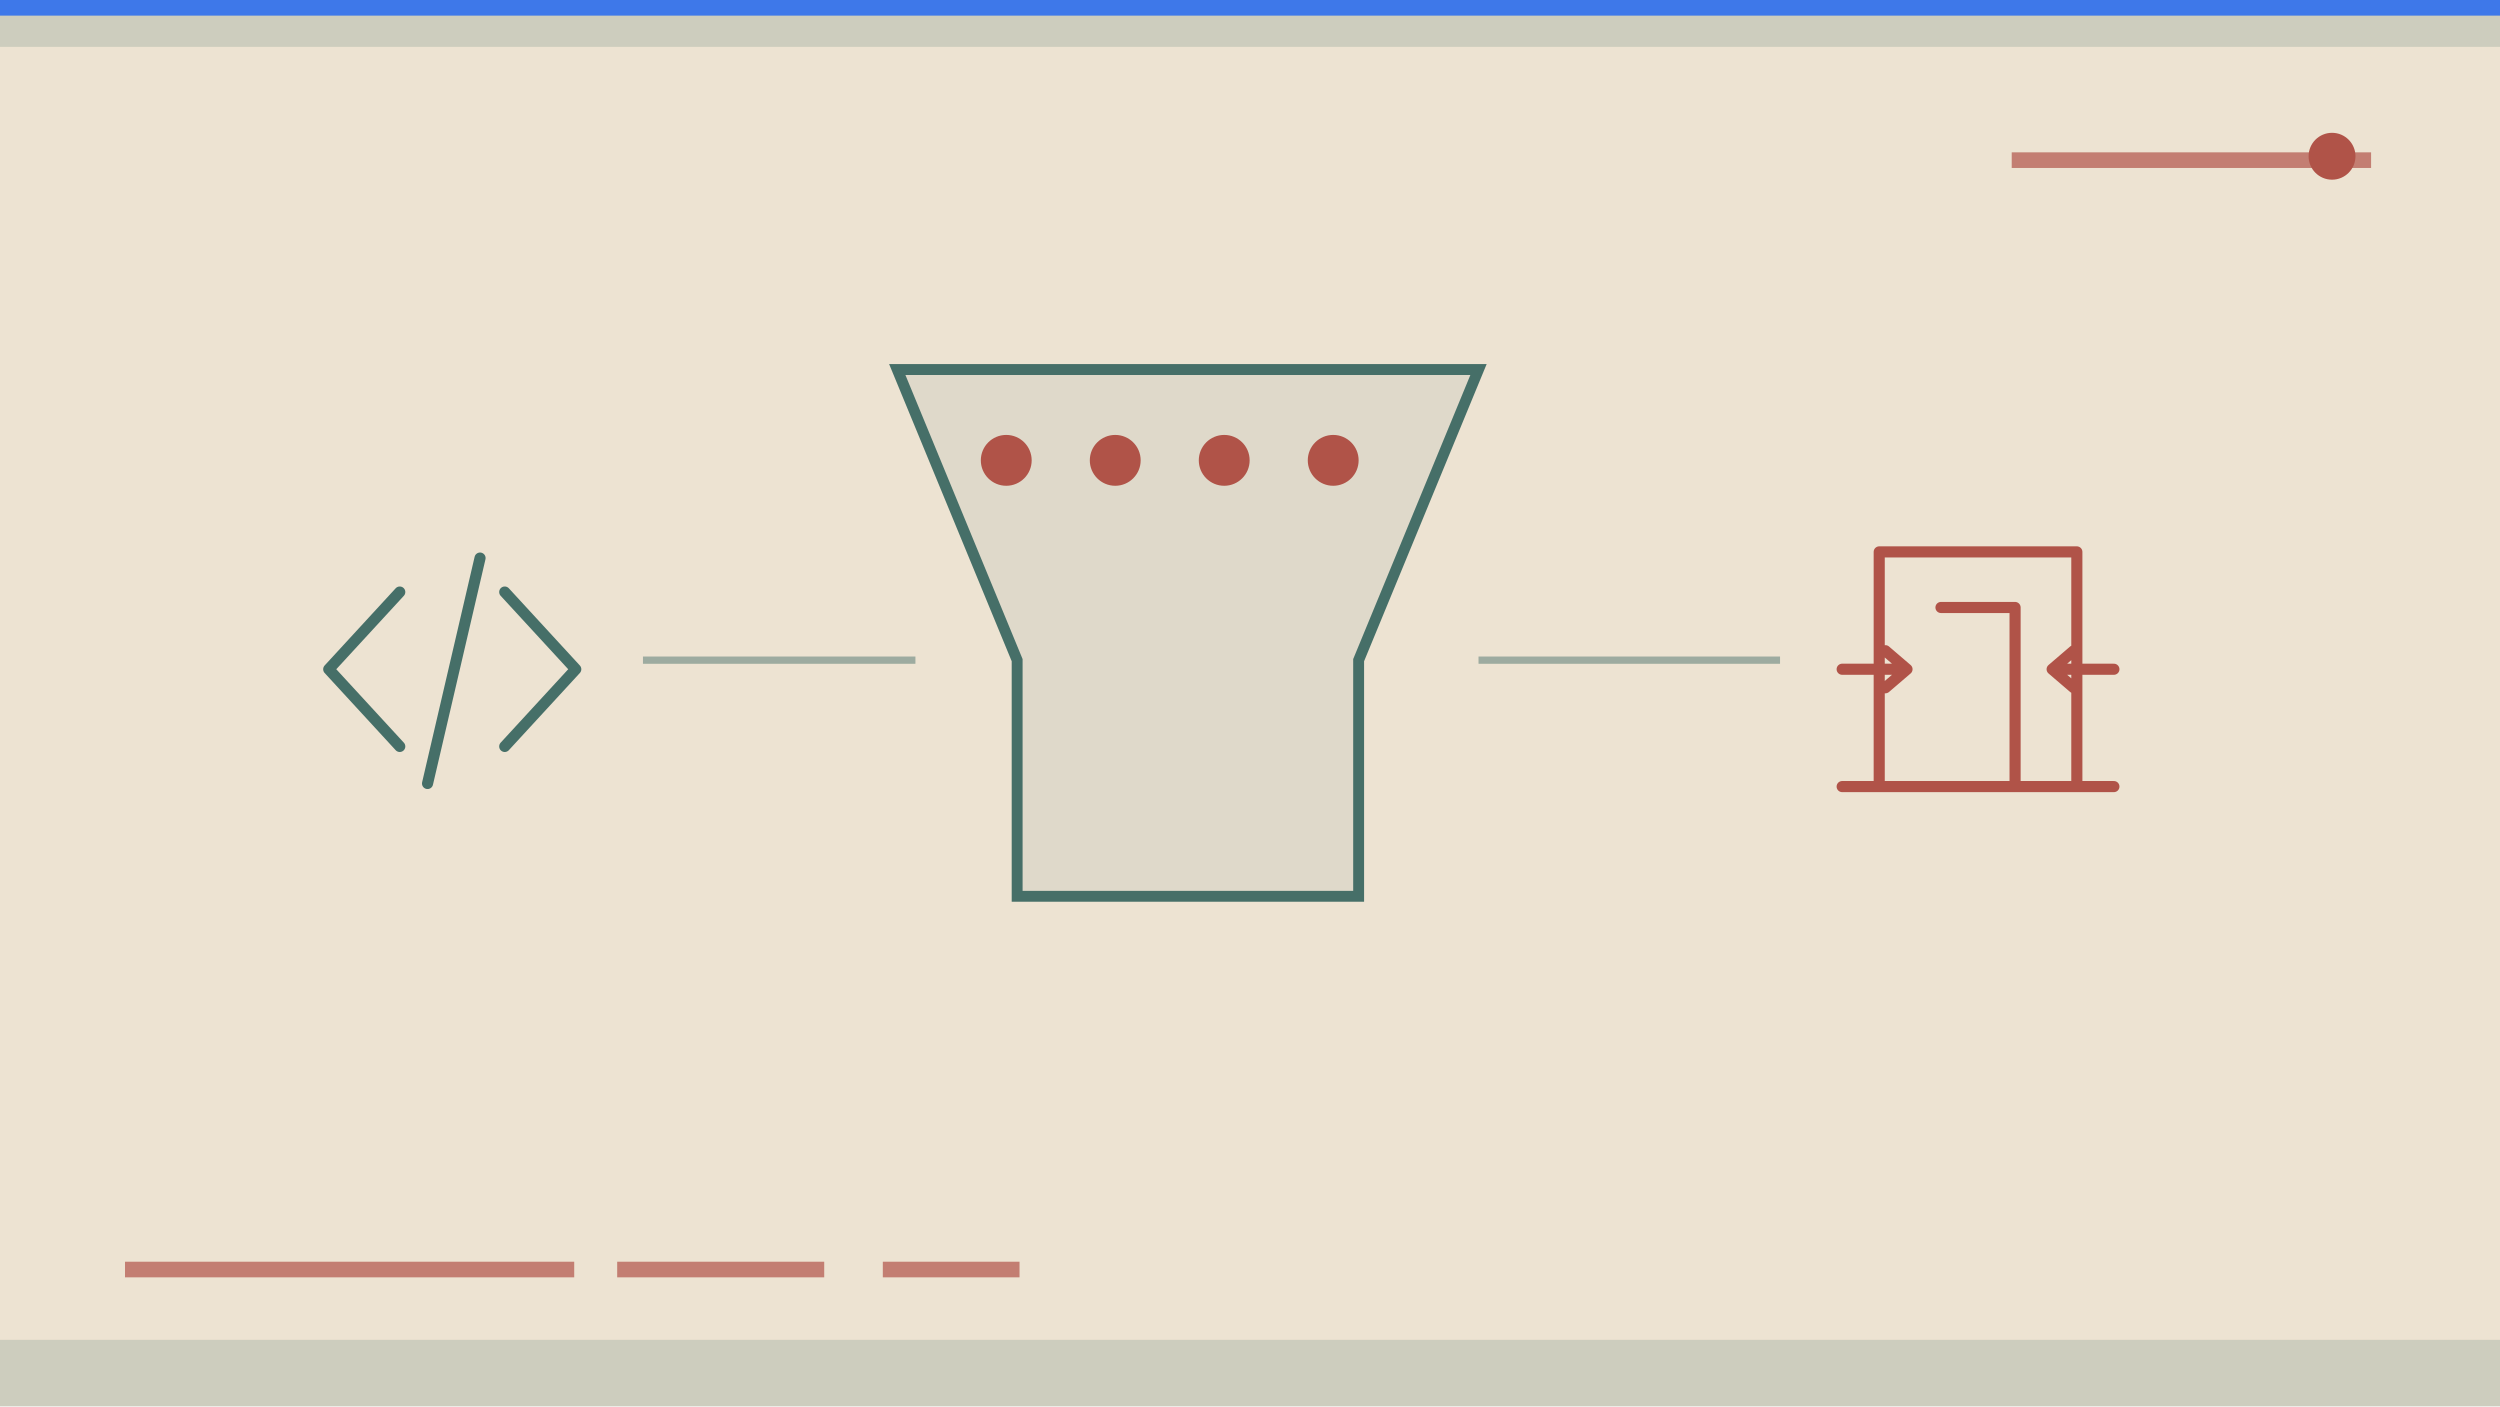
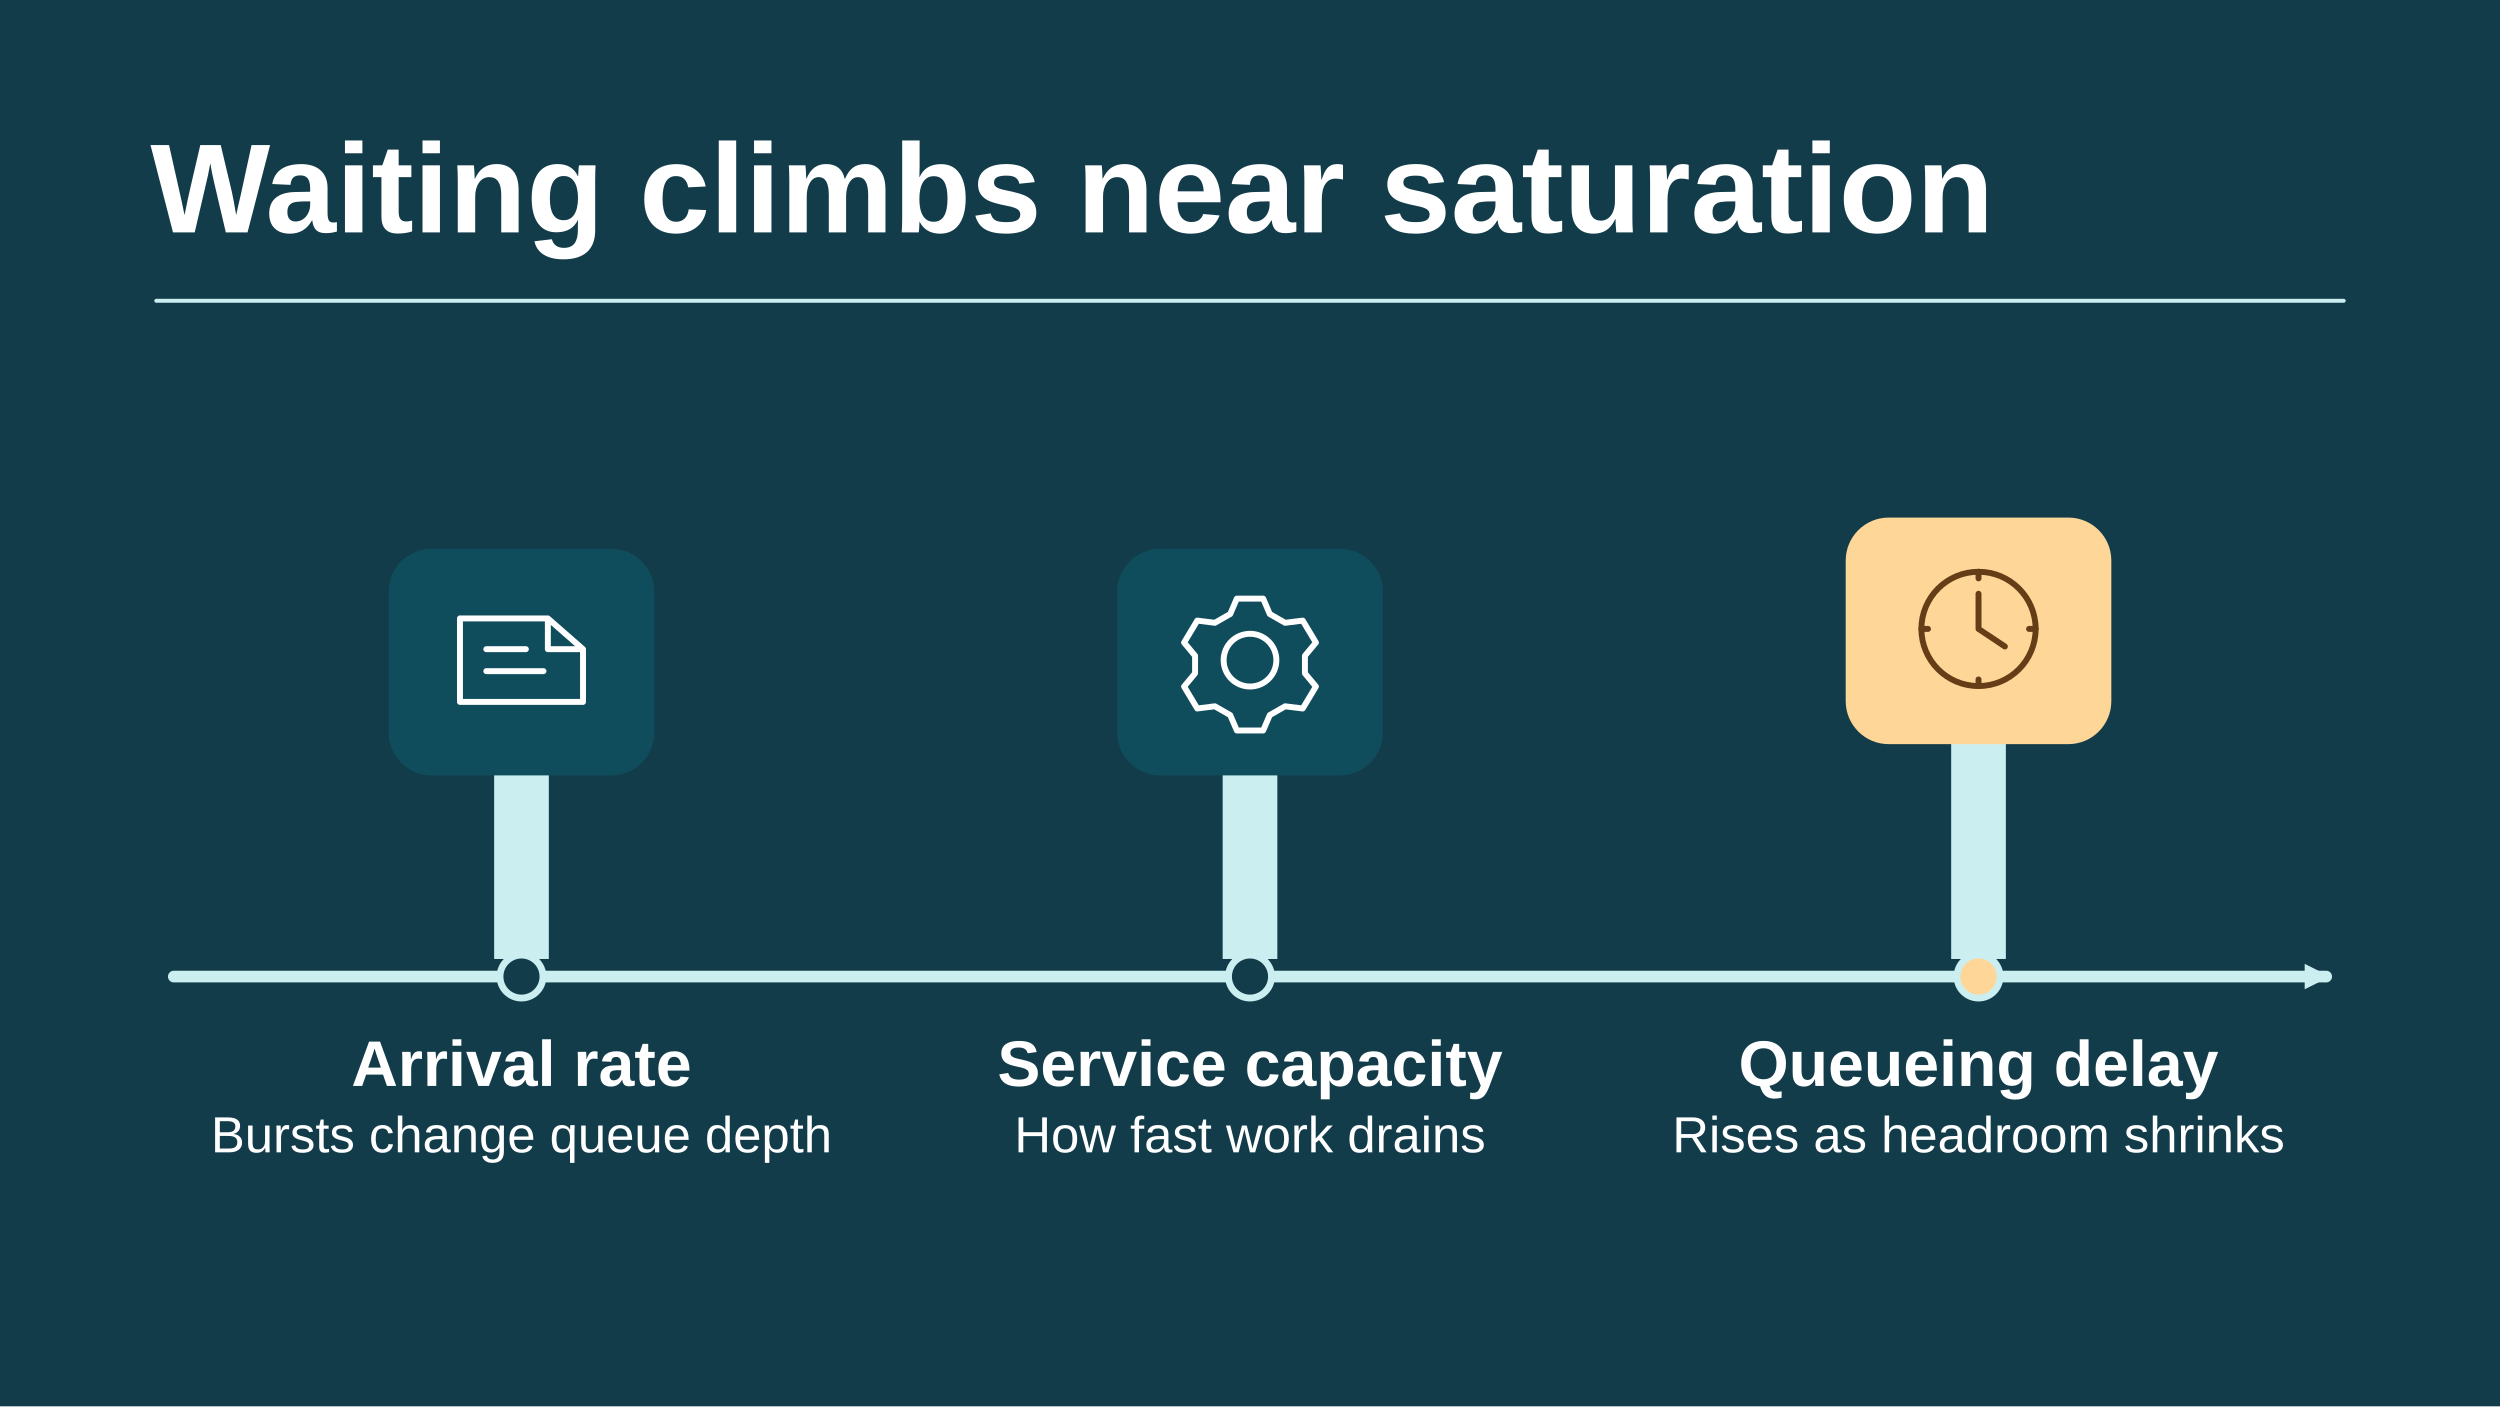
- <svg xmlns="http://www.w3.org/2000/svg" viewBox="0 0 1280 720" width="1280" height="720" role="img" aria-label="Conceptual illustration for Queueing Theory for Engineers: How Utilisation and Variability Shape Waits: Requests, Queue, Capacity." preserveAspectRatio="xMidYMid meet" data-article-art="queueing-theory-for-engineers" data-art-scene="throttle" data-composition="instrument-panel">
-   <defs>
-     <clipPath id="cpcover-queueing-theory-for-engineers">
-       <rect width="1280" height="720" />
-     </clipPath>
-   </defs>
-   <g clip-path="url(#cpcover-queueing-theory-for-engineers)">
-     <rect width="1280" height="720" fill="#ede3d2" />
-     <g transform="translate(0 0) scale(2)">
-       <path d="M0 0H640V12H0zM0 343H640V360H0z" fill="#466f68" opacity=".19" />
-       <path d="M32 325h115m11 0h53m15 0h35M515 41h92" stroke="#b05348" stroke-width="4" opacity=".7" />
-       <circle cx="597" cy="40" r="6" fill="#b05348" />
-       <path d="M0 0h640v4H0z" fill="#2f6fed" opacity=".9" />
-       <g transform="translate(53 76) scale(0.93)">
-         <g transform="translate(25 60) scale(0.85)">
-           <g fill="none" stroke="#466f68" stroke-width="3.6" stroke-linecap="round" stroke-linejoin="round">
-             <path d="M33 25L10 50l23 25m34-50l23 25-23 25M59 14L42 87" />
-           </g>
-         </g>
-         <path d="M190 20h160l-33 80v65h-94v-65z" fill="#466f68" fill-opacity=".08" stroke="#466f68" stroke-width="3" />
-         <circle cx="220" cy="45" r="7" fill="#b05348" />
-         <circle cx="250" cy="45" r="7" fill="#b05348" />
-         <circle cx="280" cy="45" r="7" fill="#b05348" />
-         <circle cx="310" cy="45" r="7" fill="#b05348" />
-         <path d="M120 100L195 100" stroke="#466f68" stroke-width="2" opacity=".48" fill="none" />
-         <path d="M350 100L433 100" stroke="#466f68" stroke-width="2" opacity=".48" fill="none" />
-         <g transform="translate(445 60) scale(0.85)">
-           <g fill="none" stroke="#b05348" stroke-width="3.6" stroke-linecap="round" stroke-linejoin="round">
-             <path d="M18 88V12h64v76M38 30h24v58M6 88h88 M6 50h20m48 0h20 M20 44l7 6-7 6m61-12l-7 6 7 6" />
-           </g>
-         </g>
+ <svg xmlns="http://www.w3.org/2000/svg" data-article-art="queueing-theory-for-engineers" role="img" aria-label="Bursty arrivals fill the queue when utilization is high, leaving less capacity to drain the work and increasing the time it waits." width="1280" height="720" viewBox="0 0 1280 720">
+   <svg width="100%" height="100%" viewBox="0 0 1280 720" preserveAspectRatio="xMidYMid slice" role="img" aria-label="Bursty arrivals fill the queue when utilization is high, leaving less capacity to drain the work and increasing the time it waits.">
+     <defs>
+       <marker id="head" markerWidth="13" markerHeight="13" refX="11" refY="6.5" orient="auto" markerUnits="userSpaceOnUse">
+         <path d="M0 0L13 6.5 0 13Z" fill="#CBEFF1" />
+       </marker>
+     </defs>
+     <rect x="0" y="0" width="1280" height="720" rx="0" fill="#123C4A" stroke="none" stroke-width="2.5" />
+     <g font-family="Arial, Helvetica, sans-serif">
+       <text x="77" y="119" text-anchor="start" fill="#FFFFFF" font-size="65" font-weight="700">Waiting climbs near saturation</text>
+       <path d="M80 154H1200" fill="none" stroke="#CBEFF1" stroke-width="2" stroke-linejoin="round" stroke-linecap="round" />
+       <path d="M89 500H1191" fill="none" stroke="#CBEFF1" stroke-width="6" stroke-linejoin="round" stroke-linecap="round" marker-end="url(#head)" />
+       <path d="M253 491v-146h28v146Z" fill="#CBEFF1" />
+       <rect x="199" y="281" width="136" height="116" rx="22" fill="#104D5C" stroke="none" stroke-width="2.5" />
+       <g transform="translate(267 338) scale(1.125)" fill="none" stroke="#FFFFFF" stroke-width="2.7" stroke-linecap="round" stroke-linejoin="round">
+         <path d="M-28-19H12l16 14V19h-56Z M12-19V-5h16M-16-5H2m-18 10h26" />
      </g>
+       <circle cx="267" cy="500" r="11" fill="#123C4A" stroke="#CBEFF1" stroke-width="3.5" />
+       <text x="267" y="556" text-anchor="middle" fill="#FFFFFF" font-size="33" font-weight="700">Arrival rate</text>
+       <text x="267" y="590" text-anchor="middle" fill="#FFFFFF" font-size="26" font-weight="400">Bursts change queue depth</text>
+       <path d="M626 491v-146h28v146Z" fill="#CBEFF1" />
+       <rect x="572" y="281" width="136" height="116" rx="22" fill="#104D5C" stroke="none" stroke-width="2.5" />
+       <g transform="translate(640 338) scale(1.125)" fill="none" stroke="#FFFFFF" stroke-width="2.7" stroke-linecap="round" stroke-linejoin="round">
+         <circle r="12" />
+         <path d="M-6-28h12l3 7 7 4 8-1 6 10-5 6v8l5 6-6 10-8-1-7 4-3 7H-6l-3-7-7-4-8 1-6-10 5-6v-8l-5-6 6-10 8 1 7-4Z" />
+       </g>
+       <circle cx="640" cy="500" r="11" fill="#123C4A" stroke="#CBEFF1" stroke-width="3.5" />
+       <text x="640" y="556" text-anchor="middle" fill="#FFFFFF" font-size="33" font-weight="700">Service capacity</text>
+       <text x="640" y="590" text-anchor="middle" fill="#FFFFFF" font-size="26" font-weight="400">How fast work drains</text>
+       <path d="M999 491v-162h28v162Z" fill="#CBEFF1" />
+       <rect x="945" y="265" width="136" height="116" rx="22" fill="#FED698" stroke="none" stroke-width="2.5" />
+       <g transform="translate(1013 322) scale(1.125)" fill="none" stroke="#653D16" stroke-width="2.7" stroke-linecap="round" stroke-linejoin="round">
+         <circle r="26" />
+         <path d="M0-16V0l12 8M0-26v3m26 23h-3M0 26v-3m-26-23h3" />
+       </g>
+       <circle cx="1013" cy="500" r="11" fill="#FED698" stroke="#CBEFF1" stroke-width="3.5" />
+       <text x="1013" y="556" text-anchor="middle" fill="#FFFFFF" font-size="33" font-weight="700">Queueing delay</text>
+       <text x="1013" y="590" text-anchor="middle" fill="#FFFFFF" font-size="26" font-weight="400">Rises as headroom shrinks</text>
    </g>
-   </g>
+   </svg>
</svg>
